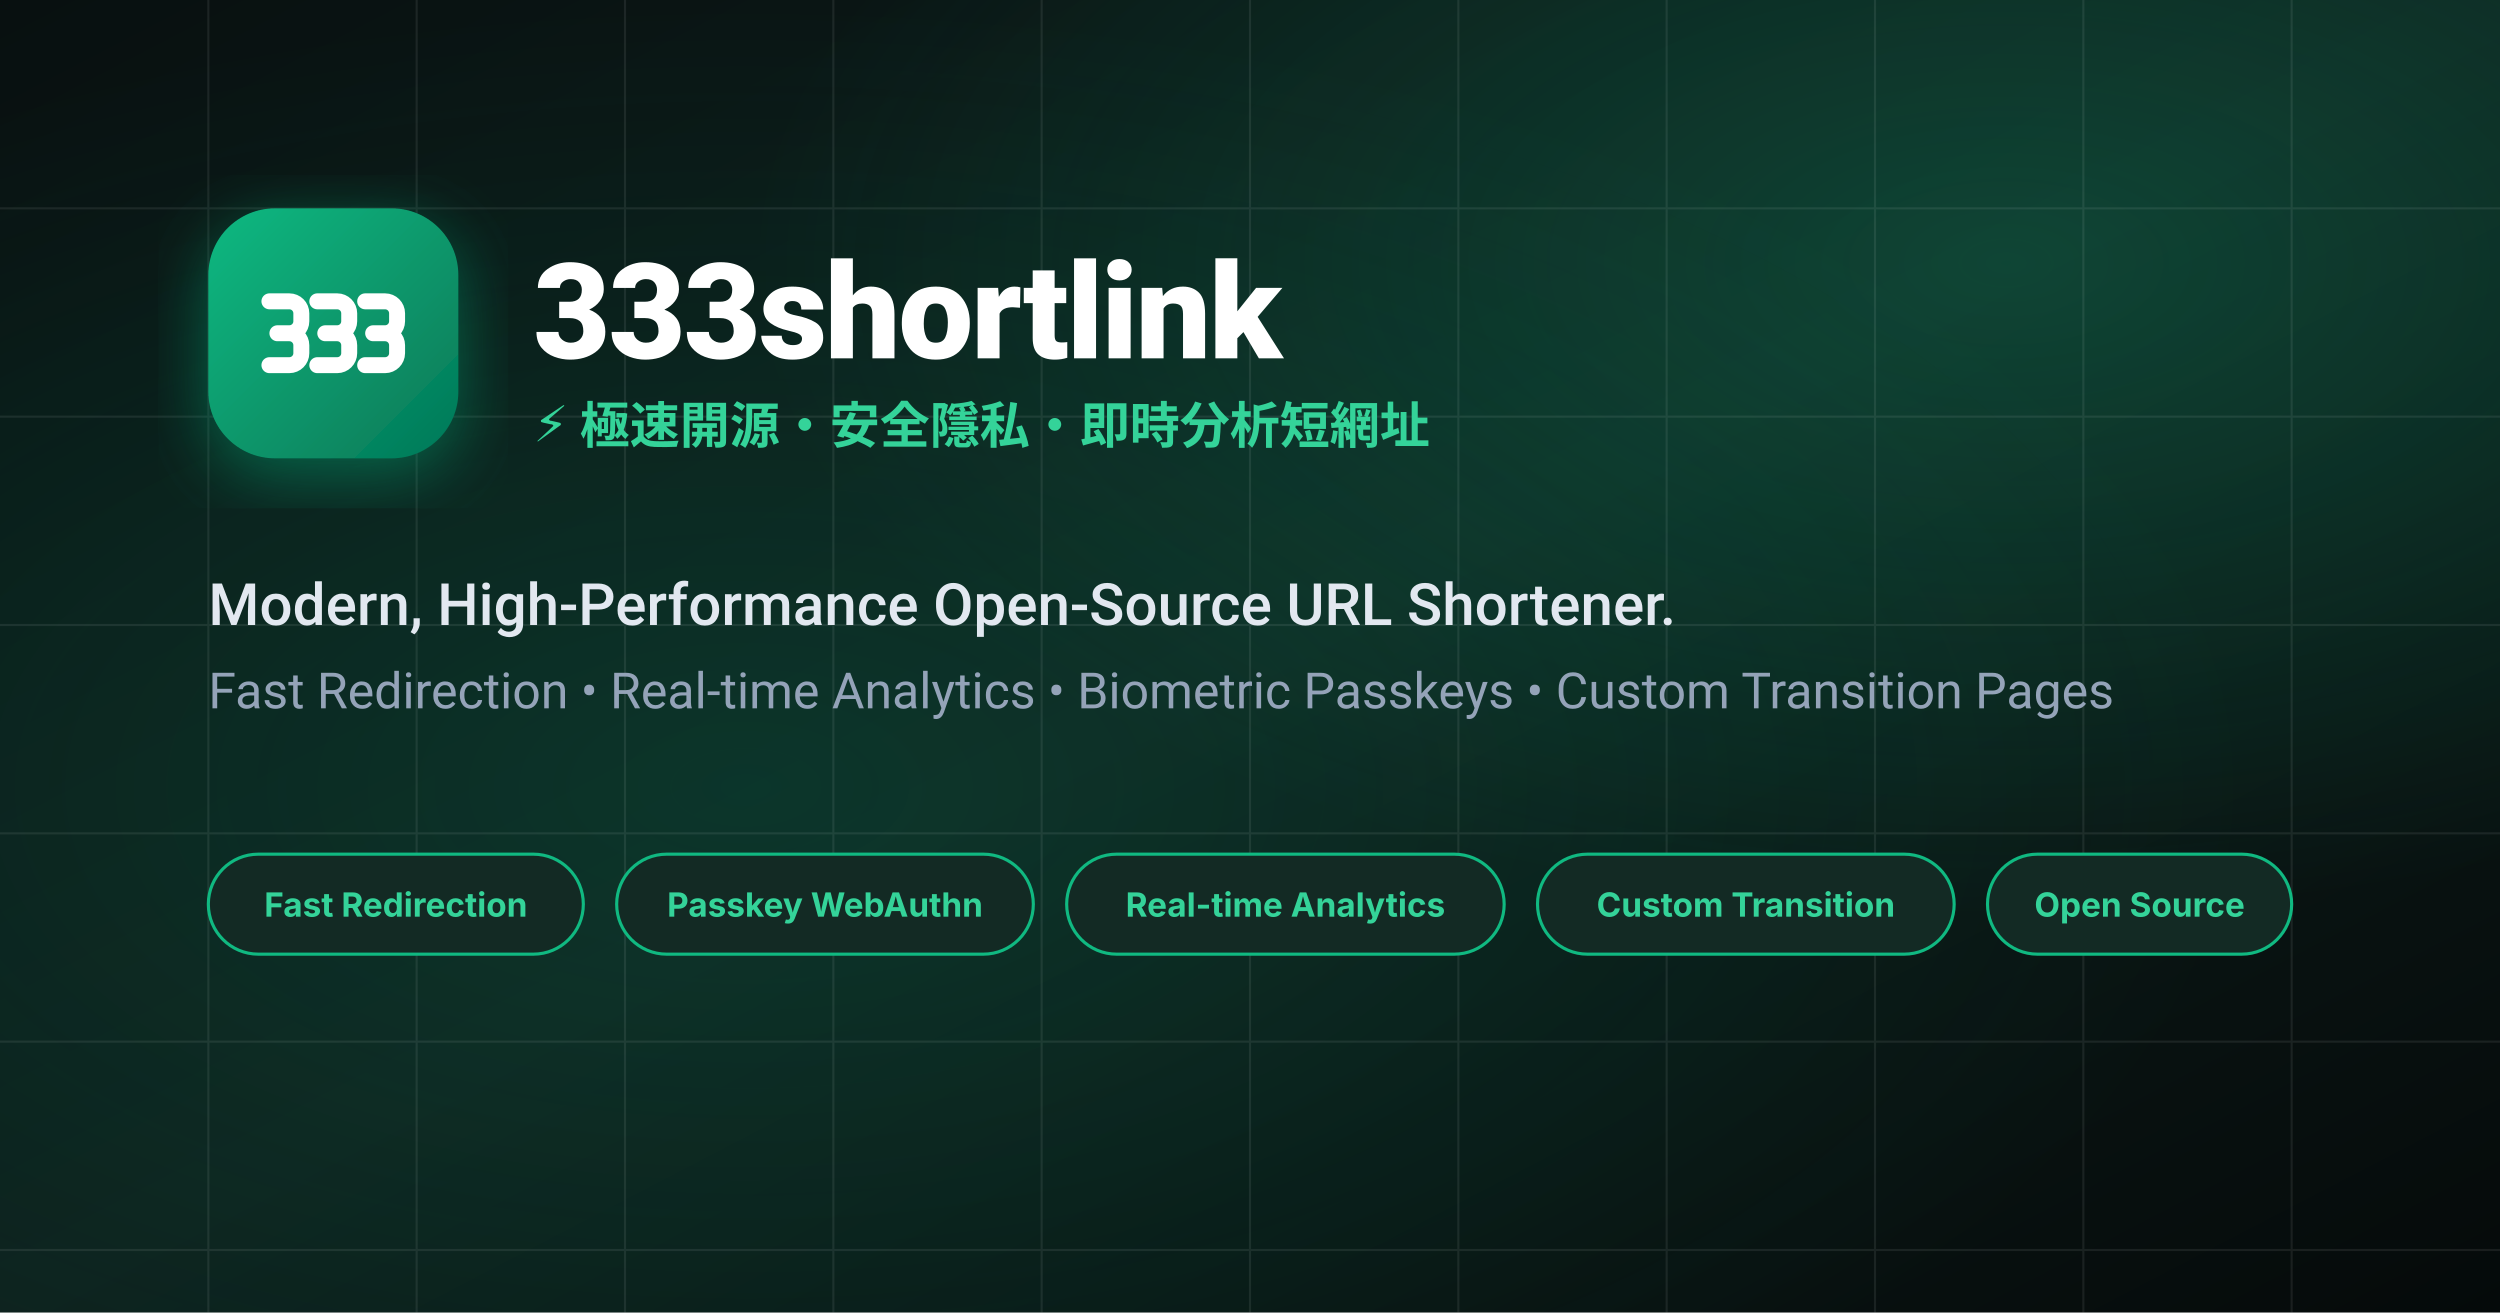
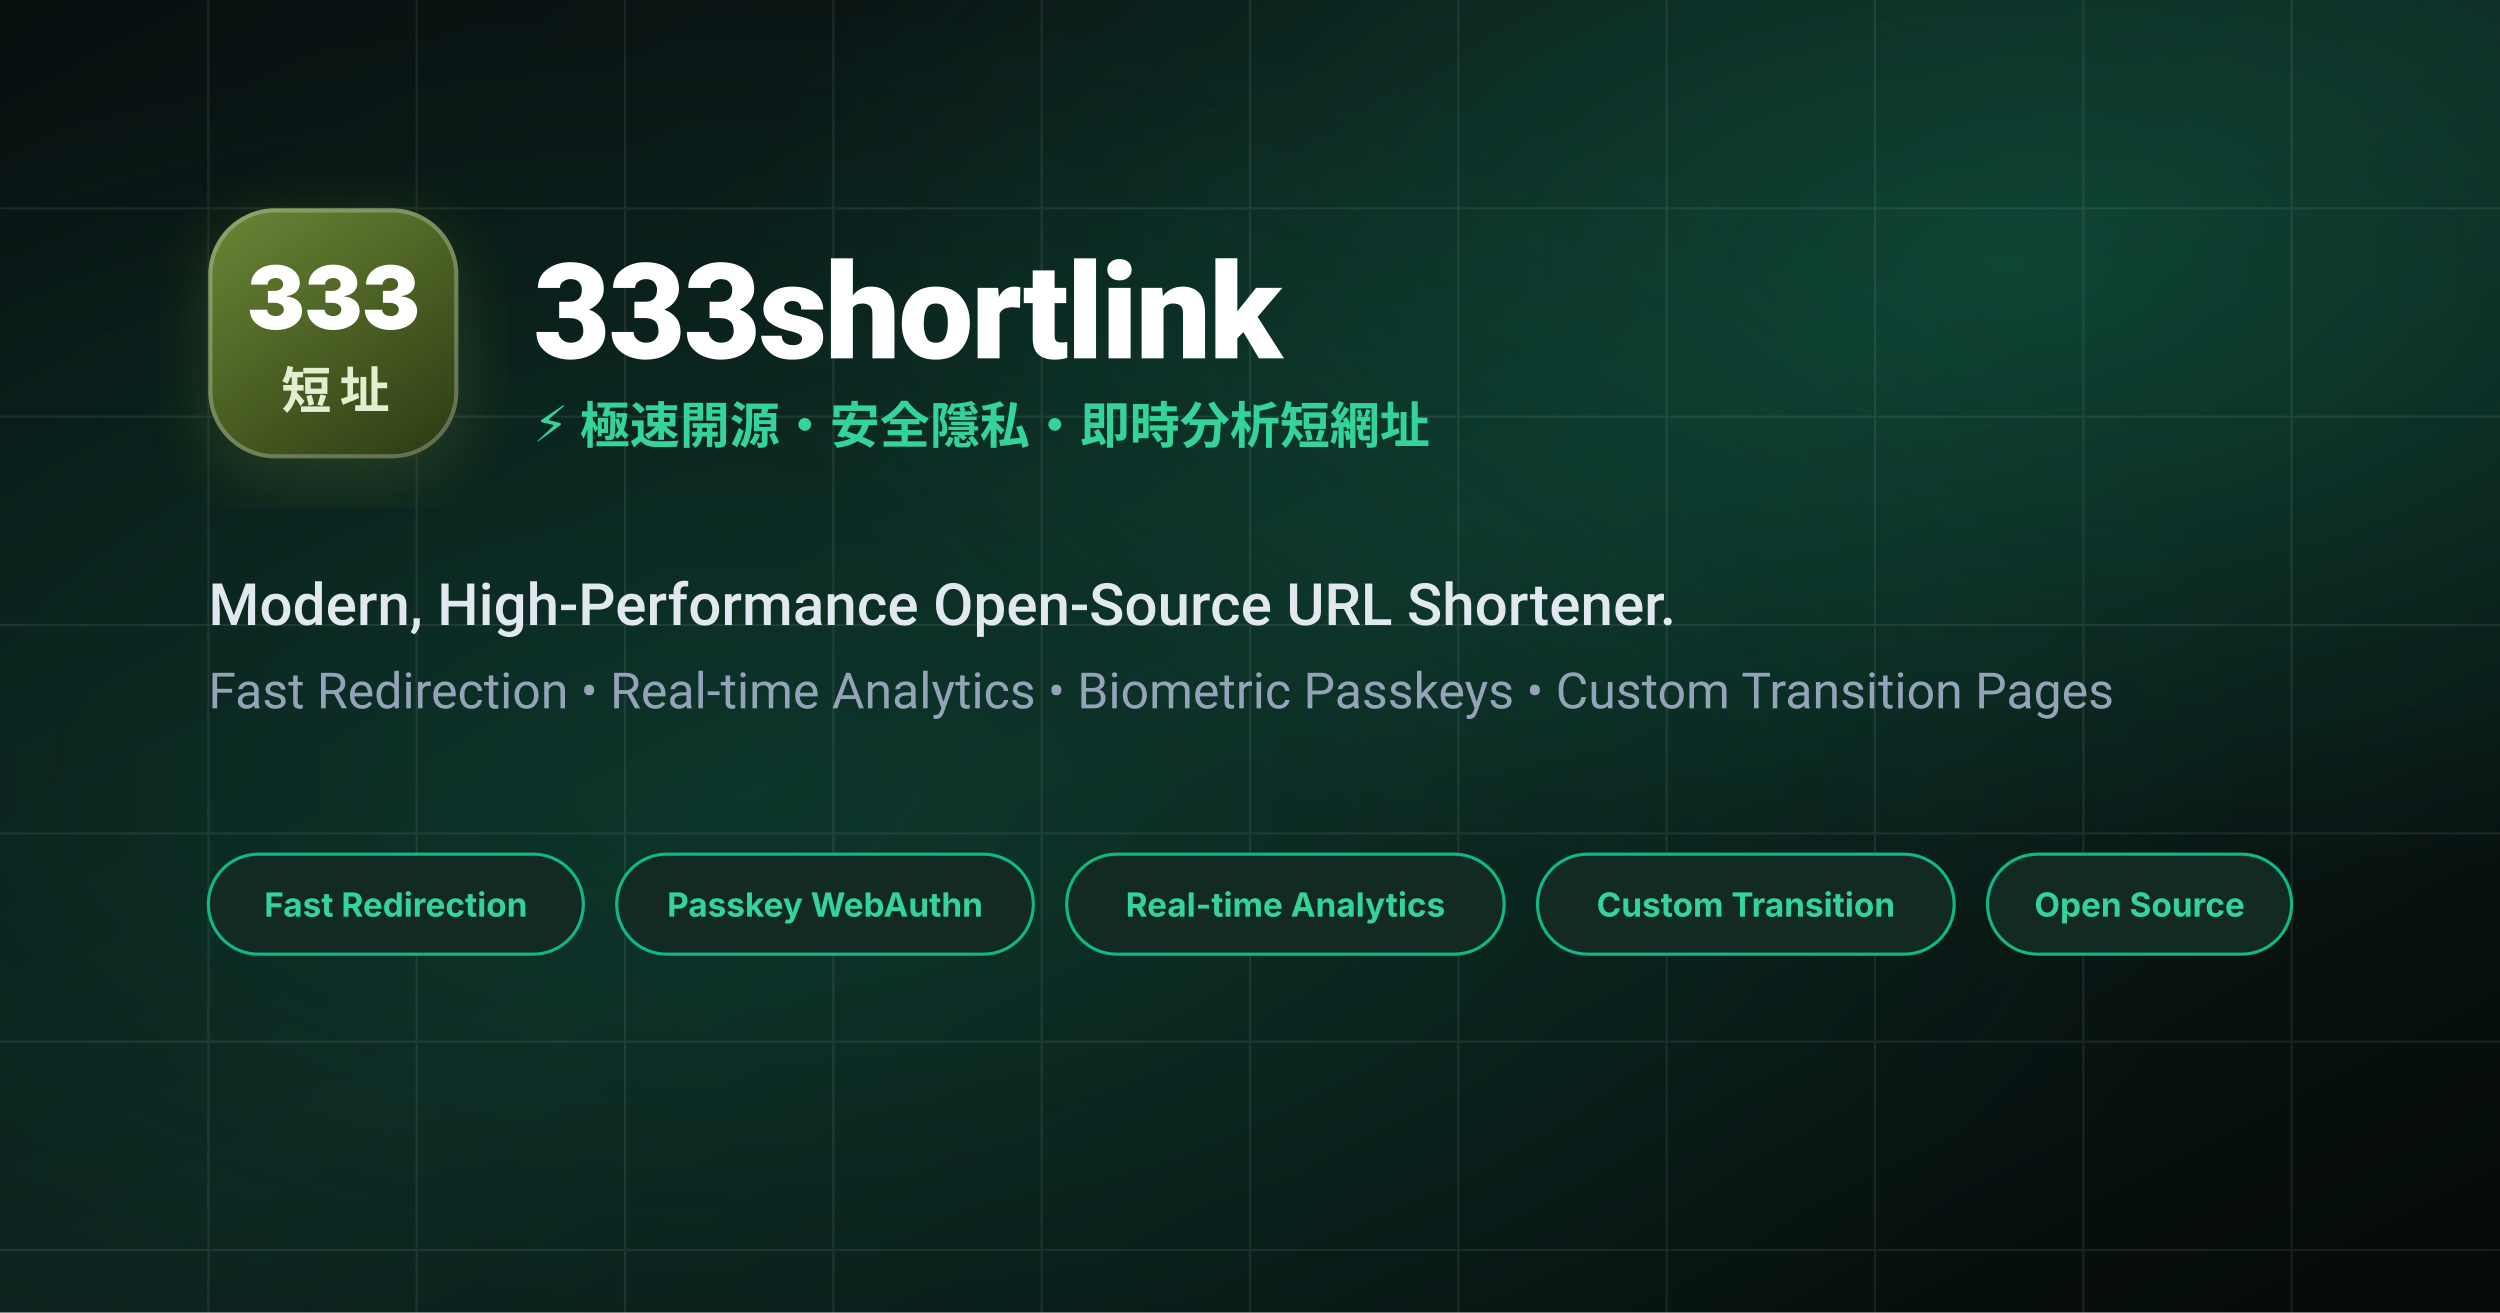
<svg xmlns="http://www.w3.org/2000/svg" width="1200" height="630" viewBox="0 0 1200 630" fill="none">
  <defs>
    <linearGradient id="bgGrad" x1="0%" y1="0%" x2="100%" y2="100%">
      <stop offset="0%" stop-color="#081010" />
      <stop offset="50%" stop-color="#0e1f1c" />
      <stop offset="100%" stop-color="#050a0a" />
    </linearGradient>
    <radialGradient id="glowTopRight" cx="80%" cy="20%" r="50%">
      <stop offset="0%" stop-color="#10b981" stop-opacity="0.25" />
      <stop offset="100%" stop-color="#10b981" stop-opacity="0" />
    </radialGradient>
    <radialGradient id="glowCenter" cx="30%" cy="60%" r="60%">
      <stop offset="0%" stop-color="#059669" stop-opacity="0.2" />
      <stop offset="100%" stop-color="#059669" stop-opacity="0" />
    </radialGradient>
-     <linearGradient id="badgeGrad" x1="0%" y1="0%" x2="100%" y2="100%">
-       <stop offset="0%" stop-color="#10b981" />
-       <stop offset="100%" stop-color="#047857" />
+     <linearGradient id="badgeGrad" x1="15%" y1="0%" x2="85%" y2="100%">
+       <stop offset="0%" stop-color="#668235" />
+       <stop offset="48%" stop-color="#4c6224" />
+       <stop offset="100%" stop-color="#303e16" />
    </linearGradient>
    <filter id="badgeShadow" x="-20%" y="-20%" width="140%" height="140%">
-       <feDropShadow dx="0" dy="8" stdDeviation="16" flood-color="#10b981" flood-opacity="0.45" />
+       <feDropShadow dx="0" dy="8" stdDeviation="16" flood-color="#4c6224" flood-opacity="0.45" />
    </filter>
  </defs>
  <rect width="1200" height="630" fill="url(#bgGrad)" />
  <rect width="1200" height="630" fill="url(#glowTopRight)" />
  <rect width="1200" height="630" fill="url(#glowCenter)" />
  <g opacity="0.08" stroke="#ffffff" stroke-width="1">
    <line x1="100" y1="0" x2="100" y2="630" />
    <line x1="200" y1="0" x2="200" y2="630" />
    <line x1="300" y1="0" x2="300" y2="630" />
    <line x1="400" y1="0" x2="400" y2="630" />
    <line x1="500" y1="0" x2="500" y2="630" />
    <line x1="600" y1="0" x2="600" y2="630" />
    <line x1="700" y1="0" x2="700" y2="630" />
    <line x1="800" y1="0" x2="800" y2="630" />
    <line x1="900" y1="0" x2="900" y2="630" />
    <line x1="1000" y1="0" x2="1000" y2="630" />
    <line x1="1100" y1="0" x2="1100" y2="630" />
    <line x1="0" y1="100" x2="1200" y2="100" />
    <line x1="0" y1="200" x2="1200" y2="200" />
    <line x1="0" y1="300" x2="1200" y2="300" />
    <line x1="0" y1="400" x2="1200" y2="400" />
    <line x1="0" y1="500" x2="1200" y2="500" />
    <line x1="0" y1="600" x2="1200" y2="600" />
  </g>
  <g transform="translate(100, 100)">
    <rect width="120" height="120" rx="32" fill="url(#badgeGrad)" filter="url(#badgeShadow)" />
-     <g transform="translate(14, 14) scale(3.83)" stroke="#ffffff" stroke-width="2" stroke-linecap="round" stroke-linejoin="round" fill="none">
-       <path d="M4 8h2.5a1.5 1.5 0 0 1 1.5 1.5v1a1.5 1.5 0 0 1 -1.5 1.5h-1.5h1.5a1.5 1.5 0 0 1 1.5 1.5v1a1.5 1.5 0 0 1 -1.5 1.5h-2.5" />
-       <path d="M10 8h2.5a1.5 1.5 0 0 1 1.5 1.5v1a1.5 1.5 0 0 1 -1.5 1.5h-1.5h1.5a1.5 1.5 0 0 1 1.5 1.5v1a1.5 1.5 0 0 1 -1.5 1.5h-2.5" />
-       <path d="M16 8h2.5a1.5 1.5 0 0 1 1.5 1.5v1a1.5 1.5 0 0 1 -1.5 1.5h-1.5h1.5a1.5 1.5 0 0 1 1.5 1.5v1a1.5 1.5 0 0 1 -1.5 1.5h-2.5" />
-     </g>
+     <rect x="1" y="1" width="118" height="118" rx="31" fill="none" stroke="rgba(255,255,255,0.25)" stroke-width="2" />
+     <text x="60" y="58" text-anchor="middle" fill="#ffffff" font-family="-apple-system, BlinkMacSystemFont, 'SF Pro Display', 'PingFang TC', sans-serif" font-weight="900" font-size="42" letter-spacing="-0.5">333</text>
+     <text x="61" y="96" text-anchor="middle" fill="#e3eed0" font-family="-apple-system, BlinkMacSystemFont, 'SF Pro Display', 'PingFang TC', sans-serif" font-weight="700" font-size="24" letter-spacing="4">短址</text>
    <text x="156" y="72" font-family="-apple-system, BlinkMacSystemFont, 'SF Pro Display', 'Segoe UI', Roboto, sans-serif" font-size="64" font-weight="900" fill="#ffffff" letter-spacing="-1">333shortlink</text>
    <text x="156" y="112" font-family="-apple-system, BlinkMacSystemFont, 'SF Pro Text', 'Segoe UI', Roboto, sans-serif" font-size="24" font-weight="600" fill="#34d399">⚡ 極速開源・安全隱私・即時分析短網址</text>
    <text x="0" y="200" font-family="-apple-system, BlinkMacSystemFont, 'SF Pro Text', 'Segoe UI', Roboto, sans-serif" font-size="28" font-weight="500" fill="#e2e8f0">
      Modern, High-Performance Open-Source URL Shortener.
    </text>
    <text x="0" y="240" font-family="-apple-system, BlinkMacSystemFont, 'SF Pro Text', 'Segoe UI', Roboto, sans-serif" font-size="24" font-weight="400" fill="#94a3b8">
      Fast Redirection • Real-time Analytics • Biometric Passkeys • Custom Transition Pages
    </text>
    <g transform="translate(0, 310)">
      <rect x="0" y="0" width="180" height="48" rx="24" fill="#132a24" stroke="#10b981" stroke-width="1.5" />
      <text x="90" y="30" font-family="-apple-system, BlinkMacSystemFont, sans-serif" font-size="16" font-weight="700" fill="#34d399" text-anchor="middle">Fast Redirection</text>
      <rect x="196" y="0" width="200" height="48" rx="24" fill="#132a24" stroke="#10b981" stroke-width="1.5" />
      <text x="296" y="30" font-family="-apple-system, BlinkMacSystemFont, sans-serif" font-size="16" font-weight="700" fill="#34d399" text-anchor="middle">Passkey WebAuthn</text>
      <rect x="412" y="0" width="210" height="48" rx="24" fill="#132a24" stroke="#10b981" stroke-width="1.5" />
      <text x="517" y="30" font-family="-apple-system, BlinkMacSystemFont, sans-serif" font-size="16" font-weight="700" fill="#34d399" text-anchor="middle">Real-time Analytics</text>
      <rect x="638" y="0" width="200" height="48" rx="24" fill="#132a24" stroke="#10b981" stroke-width="1.5" />
      <text x="738" y="30" font-family="-apple-system, BlinkMacSystemFont, sans-serif" font-size="16" font-weight="700" fill="#34d399" text-anchor="middle">Custom Transition</text>
      <rect x="854" y="0" width="146" height="48" rx="24" fill="#132a24" stroke="#10b981" stroke-width="1.5" />
      <text x="927" y="30" font-family="-apple-system, BlinkMacSystemFont, sans-serif" font-size="16" font-weight="700" fill="#34d399" text-anchor="middle">Open Source</text>
    </g>
  </g>
</svg>
